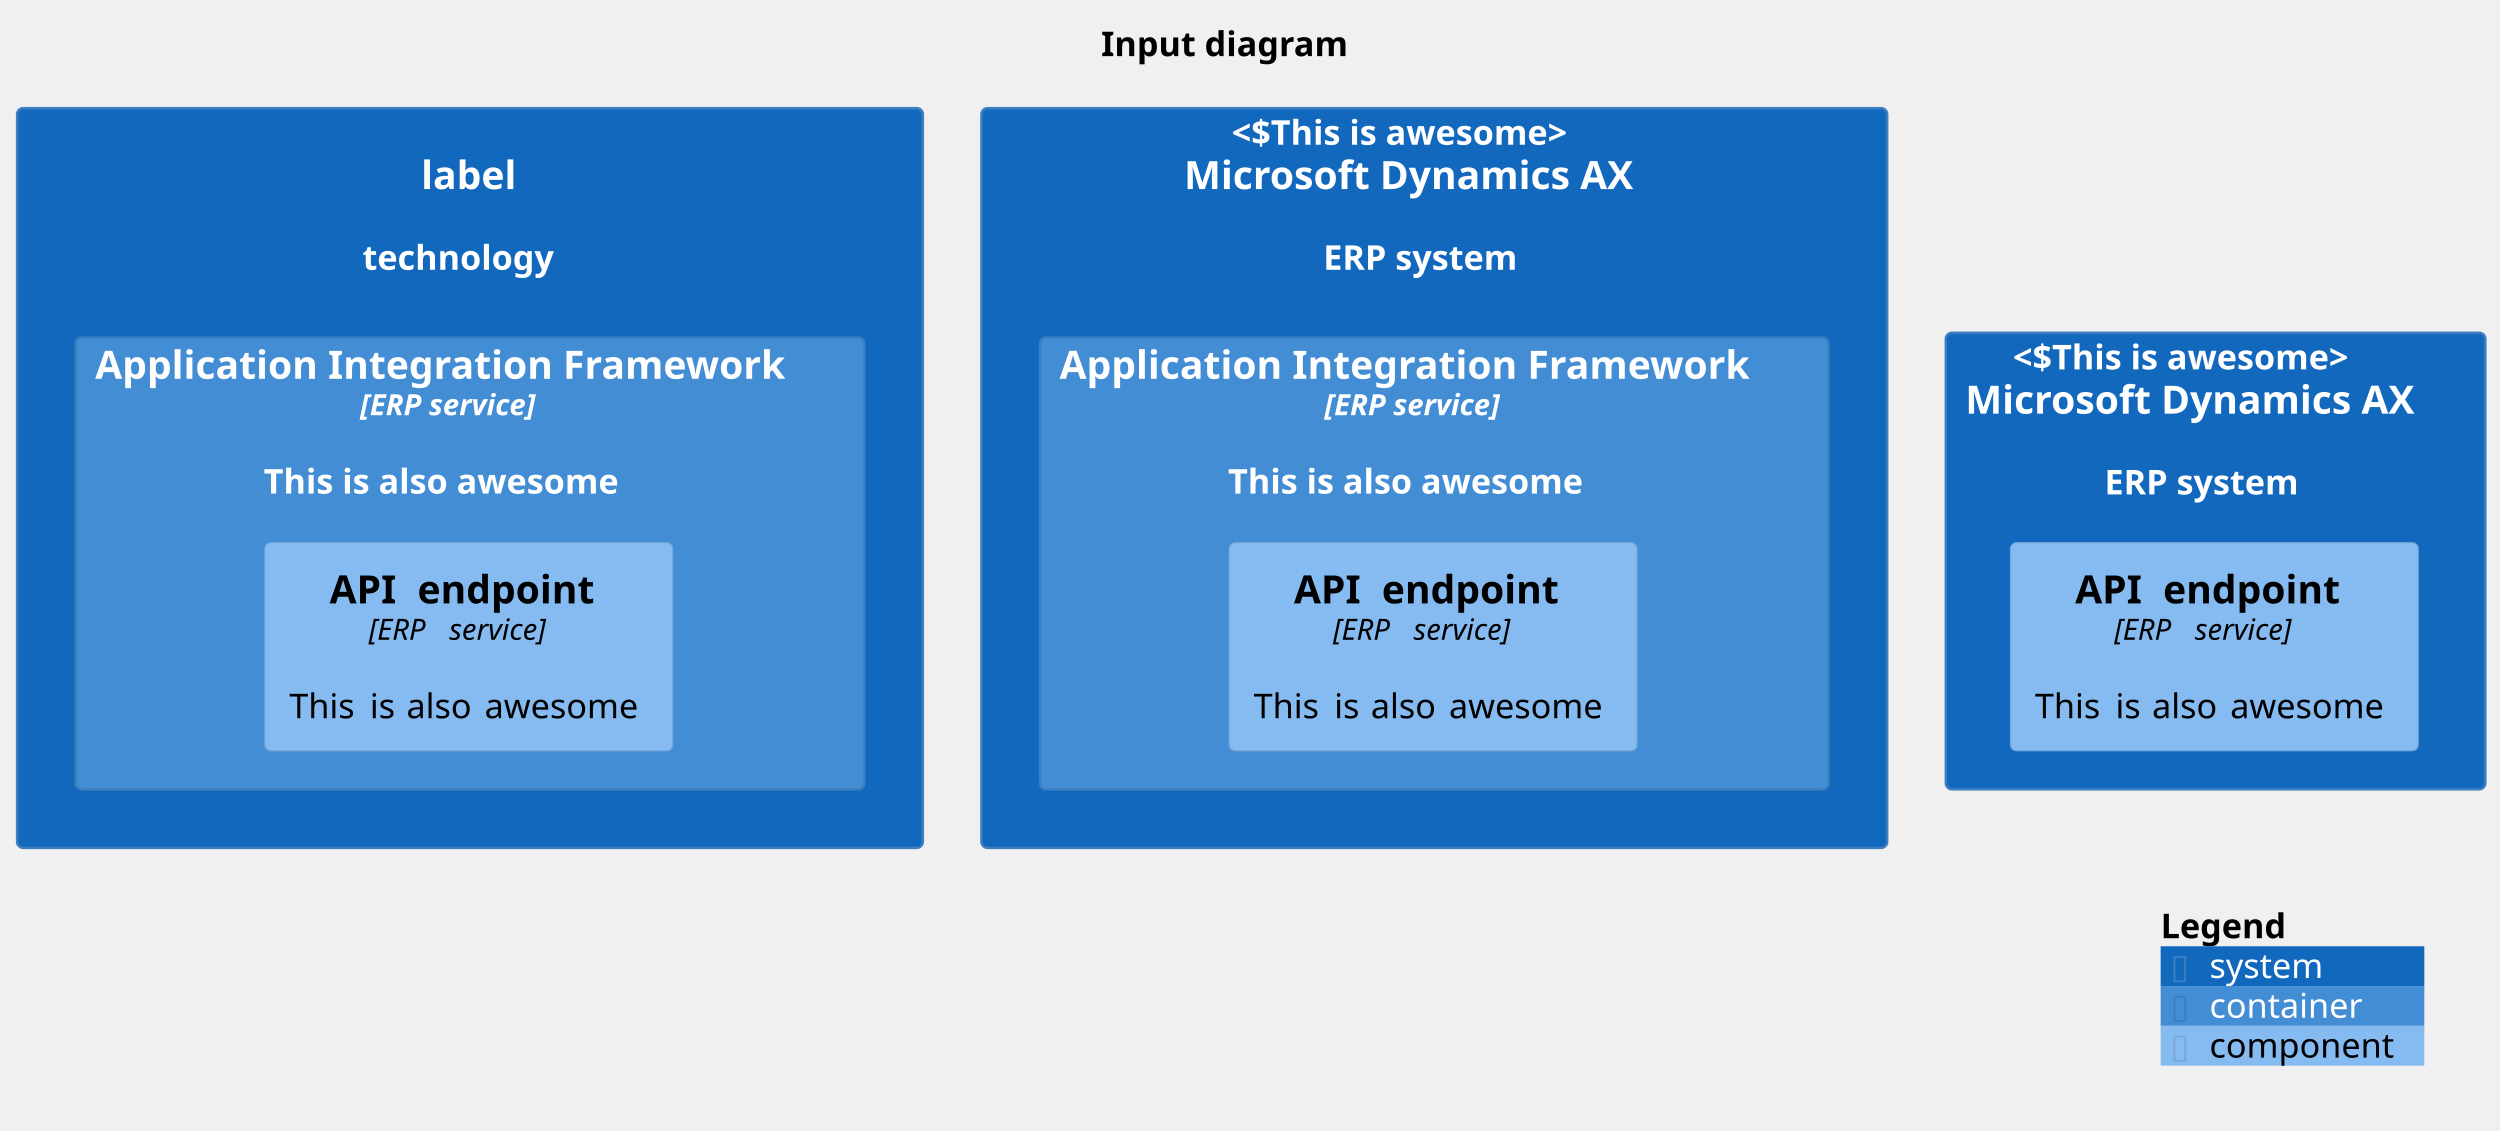
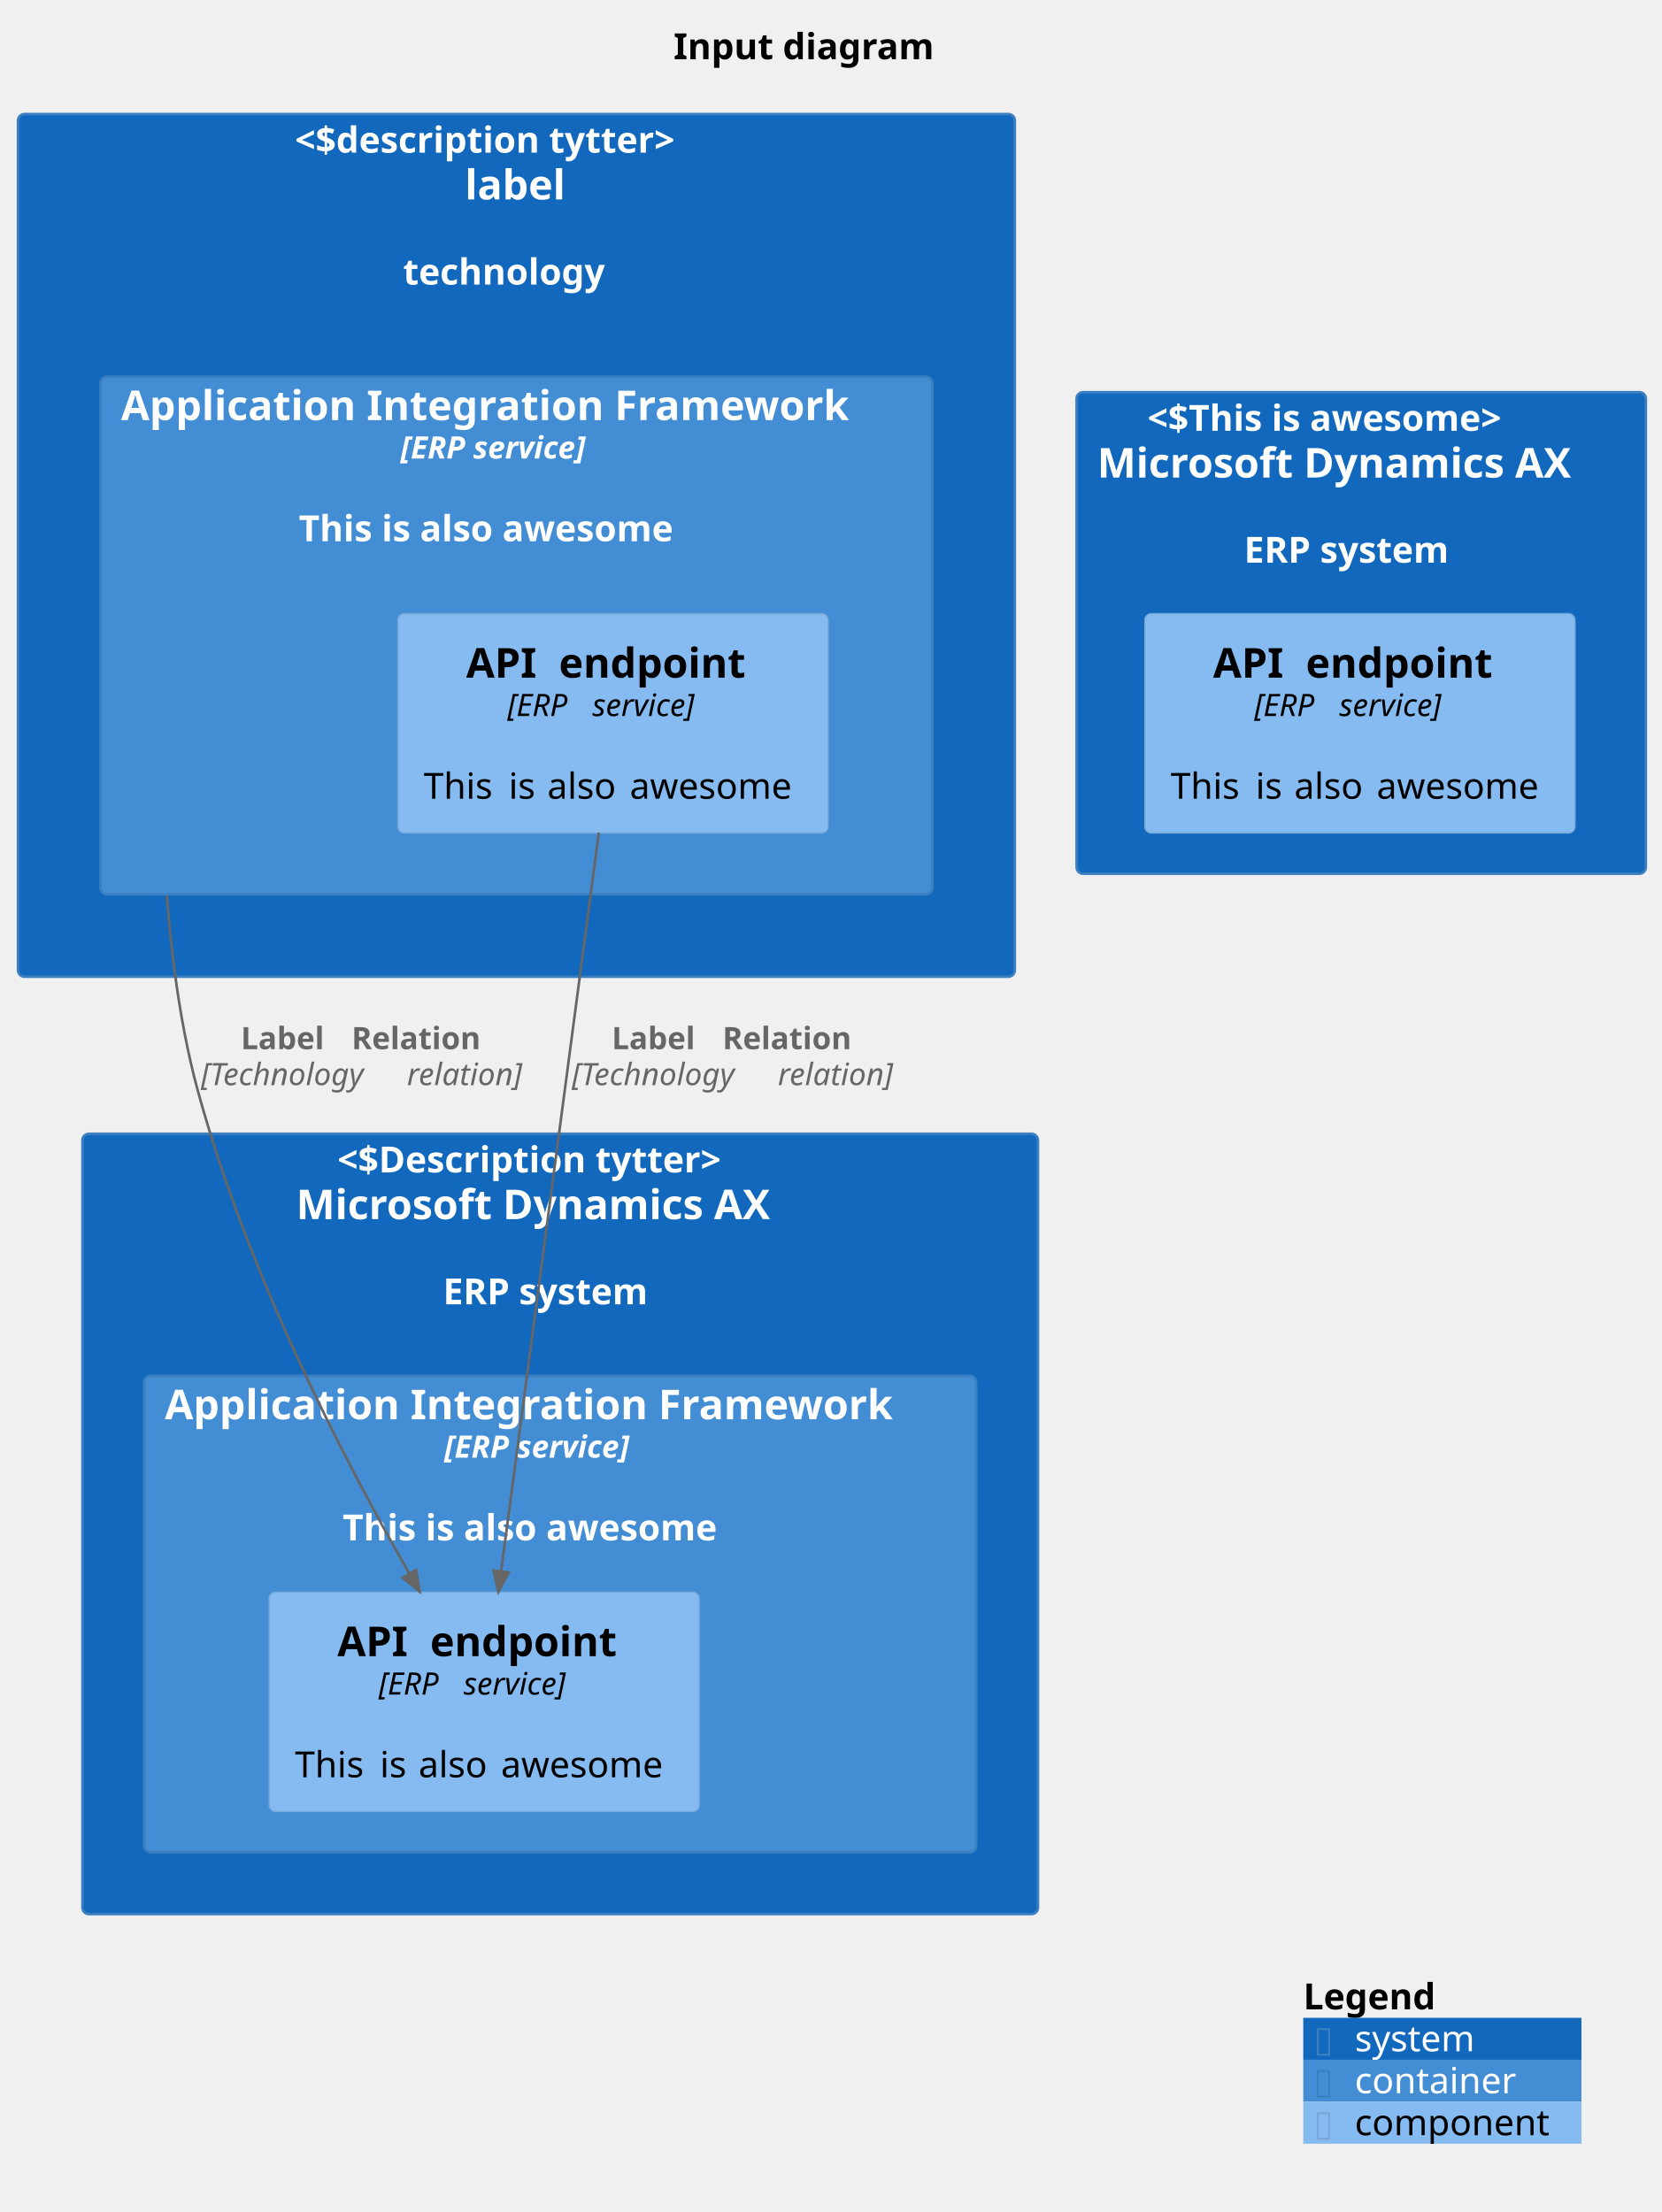
- <svg xmlns="http://www.w3.org/2000/svg" contentStyleType="text/css" height="463px" preserveAspectRatio="none" style="width:1024px;height:463px;background:#FFFFFF;" version="1.1" viewBox="0 0 1024 463" width="1024px" zoomAndPan="magnify">
+ <svg xmlns="http://www.w3.org/2000/svg" contentStyleType="text/css" height="859px" preserveAspectRatio="none" style="width:645px;height:859px;background:#FFFFFF;" version="1.1" viewBox="0 0 645 859" width="645px" zoomAndPan="magnify">
  <defs />
  <g>
-     <text fill="#000000" font-family="sans-serif" font-size="14" font-weight="bold" lengthAdjust="spacing" textLength="108" x="451" y="22.995">Input diagram</text>
+     <text fill="#000000" font-family="sans-serif" font-size="14" font-weight="bold" lengthAdjust="spacing" textLength="108" x="261.5" y="22.995">Input diagram</text>
    <g id="cluster_AX">
-       <rect fill="#1168BD" height="303" rx="2.5" ry="2.5" style="stroke:#3C7FC0;stroke-width:1.0;" width="371" x="7" y="44.297" />
-       <text fill="#FFFFFF" font-family="sans-serif" font-size="14" font-weight="bold" lengthAdjust="spacing" textLength="5" x="190" y="59.292"> </text>
-       <text fill="#FFFFFF" font-family="sans-serif" font-size="16" font-weight="bold" lengthAdjust="spacing" textLength="40" x="172.5" y="77.445">label</text>
-       <text fill="#FFFFFF" font-family="sans-serif" font-size="14" font-weight="bold" lengthAdjust="spacing" textLength="5" x="190" y="94.214"> </text>
-       <text fill="#FFFFFF" font-family="sans-serif" font-size="14" font-weight="bold" lengthAdjust="spacing" textLength="88" x="148.5" y="110.511">technology</text>
+       <rect fill="#1168BD" height="335" rx="2.5" ry="2.5" style="stroke:#3C7FC0;stroke-width:1.0;" width="387" x="7" y="44.297" />
+       <text fill="#FFFFFF" font-family="sans-serif" font-size="14" font-weight="bold" lengthAdjust="spacing" textLength="172" x="114.5" y="59.292">&lt;$description tytter&gt;</text>
+       <text fill="#FFFFFF" font-family="sans-serif" font-size="16" font-weight="bold" lengthAdjust="spacing" textLength="40" x="180.5" y="77.445">label</text>
+       <text fill="#FFFFFF" font-family="sans-serif" font-size="14" font-weight="bold" lengthAdjust="spacing" textLength="5" x="198" y="94.214"> </text>
+       <text fill="#FFFFFF" font-family="sans-serif" font-size="14" font-weight="bold" lengthAdjust="spacing" textLength="88" x="156.5" y="110.511">technology</text>
    </g>
    <g id="cluster_AIF">
-       <rect fill="#438DD5" height="185" rx="2.5" ry="2.5" style="stroke:#3C7FC0;stroke-width:1.0;" width="323" x="31" y="138.297" />
-       <text fill="#FFFFFF" font-family="sans-serif" font-size="16" font-weight="bold" lengthAdjust="spacing" textLength="307" x="39" y="155.148">Application Integration Framework</text>
-       <text fill="#FFFFFF" font-family="sans-serif" font-size="12" font-style="italic" font-weight="bold" lengthAdjust="spacing" textLength="90" x="147.5" y="170.06">[ERP service]</text>
-       <text fill="#FFFFFF" font-family="sans-serif" font-size="14" font-weight="bold" lengthAdjust="spacing" textLength="5" x="190" y="185.886"> </text>
-       <text fill="#FFFFFF" font-family="sans-serif" font-size="14" font-weight="bold" lengthAdjust="spacing" textLength="169" x="108" y="202.183">This is also awesome</text>
+       <rect fill="#438DD5" height="201" rx="2.5" ry="2.5" style="stroke:#3C7FC0;stroke-width:1.0;" width="323" x="39" y="146.297" />
+       <text fill="#FFFFFF" font-family="sans-serif" font-size="16" font-weight="bold" lengthAdjust="spacing" textLength="307" x="47" y="163.148">Application Integration Framework</text>
+       <text fill="#FFFFFF" font-family="sans-serif" font-size="12" font-style="italic" font-weight="bold" lengthAdjust="spacing" textLength="90" x="155.5" y="178.06">[ERP service]</text>
+       <text fill="#FFFFFF" font-family="sans-serif" font-size="14" font-weight="bold" lengthAdjust="spacing" textLength="5" x="198" y="193.886"> </text>
+       <text fill="#FFFFFF" font-family="sans-serif" font-size="14" font-weight="bold" lengthAdjust="spacing" textLength="169" x="116" y="210.183">This is also awesome</text>
    </g>
    <g id="cluster_AX2">
-       <rect fill="#1168BD" height="303" rx="2.5" ry="2.5" style="stroke:#3C7FC0;stroke-width:1.0;" width="371" x="402" y="44.297" />
-       <text fill="#FFFFFF" font-family="sans-serif" font-size="14" font-weight="bold" lengthAdjust="spacing" textLength="166" x="504.5" y="59.292">&lt;$This is awesome&gt;</text>
-       <text fill="#FFFFFF" font-family="sans-serif" font-size="16" font-weight="bold" lengthAdjust="spacing" textLength="205" x="485" y="77.445">Microsoft Dynamics AX</text>
-       <text fill="#FFFFFF" font-family="sans-serif" font-size="14" font-weight="bold" lengthAdjust="spacing" textLength="5" x="585" y="94.214"> </text>
-       <text fill="#FFFFFF" font-family="sans-serif" font-size="14" font-weight="bold" lengthAdjust="spacing" textLength="91" x="542" y="110.511">ERP system</text>
+       <rect fill="#1168BD" height="303" rx="2.5" ry="2.5" style="stroke:#3C7FC0;stroke-width:1.0;" width="371" x="32" y="440.297" />
+       <text fill="#FFFFFF" font-family="sans-serif" font-size="14" font-weight="bold" lengthAdjust="spacing" textLength="173" x="131" y="455.292">&lt;$Description tytter&gt;</text>
+       <text fill="#FFFFFF" font-family="sans-serif" font-size="16" font-weight="bold" lengthAdjust="spacing" textLength="205" x="115" y="473.445">Microsoft Dynamics AX</text>
+       <text fill="#FFFFFF" font-family="sans-serif" font-size="14" font-weight="bold" lengthAdjust="spacing" textLength="5" x="215" y="490.214"> </text>
+       <text fill="#FFFFFF" font-family="sans-serif" font-size="14" font-weight="bold" lengthAdjust="spacing" textLength="91" x="172" y="506.511">ERP system</text>
    </g>
    <g id="cluster_AIF2">
-       <rect fill="#438DD5" height="185" rx="2.5" ry="2.5" style="stroke:#3C7FC0;stroke-width:1.0;" width="323" x="426" y="138.297" />
-       <text fill="#FFFFFF" font-family="sans-serif" font-size="16" font-weight="bold" lengthAdjust="spacing" textLength="307" x="434" y="155.148">Application Integration Framework</text>
-       <text fill="#FFFFFF" font-family="sans-serif" font-size="12" font-style="italic" font-weight="bold" lengthAdjust="spacing" textLength="90" x="542.5" y="170.06">[ERP service]</text>
-       <text fill="#FFFFFF" font-family="sans-serif" font-size="14" font-weight="bold" lengthAdjust="spacing" textLength="5" x="585" y="185.886"> </text>
-       <text fill="#FFFFFF" font-family="sans-serif" font-size="14" font-weight="bold" lengthAdjust="spacing" textLength="169" x="503" y="202.183">This is also awesome</text>
+       <rect fill="#438DD5" height="185" rx="2.5" ry="2.5" style="stroke:#3C7FC0;stroke-width:1.0;" width="323" x="56" y="534.297" />
+       <text fill="#FFFFFF" font-family="sans-serif" font-size="16" font-weight="bold" lengthAdjust="spacing" textLength="307" x="64" y="551.148">Application Integration Framework</text>
+       <text fill="#FFFFFF" font-family="sans-serif" font-size="12" font-style="italic" font-weight="bold" lengthAdjust="spacing" textLength="90" x="172.5" y="566.061">[ERP service]</text>
+       <text fill="#FFFFFF" font-family="sans-serif" font-size="14" font-weight="bold" lengthAdjust="spacing" textLength="5" x="215" y="581.886"> </text>
+       <text fill="#FFFFFF" font-family="sans-serif" font-size="14" font-weight="bold" lengthAdjust="spacing" textLength="169" x="133" y="598.183">This is also awesome</text>
    </g>
    <g id="cluster_AX3">
-       <rect fill="#1168BD" height="187" rx="2.5" ry="2.5" style="stroke:#3C7FC0;stroke-width:1.0;" width="221" x="797" y="136.297" />
-       <text fill="#FFFFFF" font-family="sans-serif" font-size="14" font-weight="bold" lengthAdjust="spacing" textLength="166" x="824.5" y="151.292">&lt;$This is awesome&gt;</text>
-       <text fill="#FFFFFF" font-family="sans-serif" font-size="16" font-weight="bold" lengthAdjust="spacing" textLength="205" x="805" y="169.445">Microsoft Dynamics AX</text>
-       <text fill="#FFFFFF" font-family="sans-serif" font-size="14" font-weight="bold" lengthAdjust="spacing" textLength="5" x="905" y="186.214"> </text>
-       <text fill="#FFFFFF" font-family="sans-serif" font-size="14" font-weight="bold" lengthAdjust="spacing" textLength="91" x="862" y="202.511">ERP system</text>
+       <rect fill="#1168BD" height="187" rx="2.5" ry="2.5" style="stroke:#3C7FC0;stroke-width:1.0;" width="221" x="418" y="152.297" />
+       <text fill="#FFFFFF" font-family="sans-serif" font-size="14" font-weight="bold" lengthAdjust="spacing" textLength="166" x="445.5" y="167.292">&lt;$This is awesome&gt;</text>
+       <text fill="#FFFFFF" font-family="sans-serif" font-size="16" font-weight="bold" lengthAdjust="spacing" textLength="205" x="426" y="185.445">Microsoft Dynamics AX</text>
+       <text fill="#FFFFFF" font-family="sans-serif" font-size="14" font-weight="bold" lengthAdjust="spacing" textLength="5" x="526" y="202.214"> </text>
+       <text fill="#FFFFFF" font-family="sans-serif" font-size="14" font-weight="bold" lengthAdjust="spacing" textLength="91" x="483" y="218.511">ERP system</text>
    </g>
    <g id="elem_END">
-       <rect fill="#85BBF0" height="85.188" rx="2.5" ry="2.5" style="stroke:#78A8D8;stroke-width:0.5;" width="167" x="108.5" y="222.297" />
-       <text fill="#000000" font-family="sans-serif" font-size="16" font-weight="bold" lengthAdjust="spacing" textLength="30" x="135" y="247.148">API</text>
-       <text fill="#000000" font-family="sans-serif" font-size="16" font-weight="bold" lengthAdjust="spacing" textLength="6" x="165" y="247.148"> </text>
-       <text fill="#000000" font-family="sans-serif" font-size="16" font-weight="bold" lengthAdjust="spacing" textLength="78" x="171" y="247.148">endpoint</text>
-       <text fill="#000000" font-family="sans-serif" font-size="12" font-style="italic" lengthAdjust="spacing" textLength="29" x="151" y="262.06">[ERP</text>
-       <text fill="#000000" font-family="sans-serif" font-size="12" font-style="italic" lengthAdjust="spacing" textLength="4" x="180" y="262.06"> </text>
-       <text fill="#000000" font-family="sans-serif" font-size="12" font-style="italic" lengthAdjust="spacing" textLength="49" x="184" y="262.06">service]</text>
-       <text fill="#000000" font-family="sans-serif" font-size="14" lengthAdjust="spacing" textLength="4" x="190" y="277.886"> </text>
-       <text fill="#000000" font-family="sans-serif" font-size="14" lengthAdjust="spacing" textLength="29" x="118.5" y="294.183">This</text>
-       <text fill="#000000" font-family="sans-serif" font-size="14" lengthAdjust="spacing" textLength="4" x="147.5" y="294.183"> </text>
-       <text fill="#000000" font-family="sans-serif" font-size="14" lengthAdjust="spacing" textLength="11" x="151.5" y="294.183">is</text>
-       <text fill="#000000" font-family="sans-serif" font-size="14" lengthAdjust="spacing" textLength="4" x="162.5" y="294.183"> </text>
-       <text fill="#000000" font-family="sans-serif" font-size="14" lengthAdjust="spacing" textLength="28" x="166.5" y="294.183">also</text>
-       <text fill="#000000" font-family="sans-serif" font-size="14" lengthAdjust="spacing" textLength="4" x="194.5" y="294.183"> </text>
-       <text fill="#000000" font-family="sans-serif" font-size="14" lengthAdjust="spacing" textLength="67" x="198.5" y="294.183">awesome</text>
+       <rect fill="#85BBF0" height="85.188" rx="2.5" ry="2.5" style="stroke:#78A8D8;stroke-width:0.5;" width="167" x="154.5" y="238.297" />
+       <text fill="#000000" font-family="sans-serif" font-size="16" font-weight="bold" lengthAdjust="spacing" textLength="30" x="181" y="263.148">API</text>
+       <text fill="#000000" font-family="sans-serif" font-size="16" font-weight="bold" lengthAdjust="spacing" textLength="6" x="211" y="263.148"> </text>
+       <text fill="#000000" font-family="sans-serif" font-size="16" font-weight="bold" lengthAdjust="spacing" textLength="78" x="217" y="263.148">endpoint</text>
+       <text fill="#000000" font-family="sans-serif" font-size="12" font-style="italic" lengthAdjust="spacing" textLength="29" x="197" y="278.06">[ERP</text>
+       <text fill="#000000" font-family="sans-serif" font-size="12" font-style="italic" lengthAdjust="spacing" textLength="4" x="226" y="278.06"> </text>
+       <text fill="#000000" font-family="sans-serif" font-size="12" font-style="italic" lengthAdjust="spacing" textLength="49" x="230" y="278.06">service]</text>
+       <text fill="#000000" font-family="sans-serif" font-size="14" lengthAdjust="spacing" textLength="4" x="236" y="293.886"> </text>
+       <text fill="#000000" font-family="sans-serif" font-size="14" lengthAdjust="spacing" textLength="29" x="164.5" y="310.183">This</text>
+       <text fill="#000000" font-family="sans-serif" font-size="14" lengthAdjust="spacing" textLength="4" x="193.5" y="310.183"> </text>
+       <text fill="#000000" font-family="sans-serif" font-size="14" lengthAdjust="spacing" textLength="11" x="197.5" y="310.183">is</text>
+       <text fill="#000000" font-family="sans-serif" font-size="14" lengthAdjust="spacing" textLength="4" x="208.5" y="310.183"> </text>
+       <text fill="#000000" font-family="sans-serif" font-size="14" lengthAdjust="spacing" textLength="28" x="212.5" y="310.183">also</text>
+       <text fill="#000000" font-family="sans-serif" font-size="14" lengthAdjust="spacing" textLength="4" x="240.5" y="310.183"> </text>
+       <text fill="#000000" font-family="sans-serif" font-size="14" lengthAdjust="spacing" textLength="67" x="244.5" y="310.183">awesome</text>
    </g>
    <g id="elem_END2">
-       <rect fill="#85BBF0" height="85.188" rx="2.5" ry="2.5" style="stroke:#78A8D8;stroke-width:0.5;" width="167" x="503.5" y="222.297" />
-       <text fill="#000000" font-family="sans-serif" font-size="16" font-weight="bold" lengthAdjust="spacing" textLength="30" x="530" y="247.148">API</text>
-       <text fill="#000000" font-family="sans-serif" font-size="16" font-weight="bold" lengthAdjust="spacing" textLength="6" x="560" y="247.148"> </text>
-       <text fill="#000000" font-family="sans-serif" font-size="16" font-weight="bold" lengthAdjust="spacing" textLength="78" x="566" y="247.148">endpoint</text>
-       <text fill="#000000" font-family="sans-serif" font-size="12" font-style="italic" lengthAdjust="spacing" textLength="29" x="546" y="262.06">[ERP</text>
-       <text fill="#000000" font-family="sans-serif" font-size="12" font-style="italic" lengthAdjust="spacing" textLength="4" x="575" y="262.06"> </text>
-       <text fill="#000000" font-family="sans-serif" font-size="12" font-style="italic" lengthAdjust="spacing" textLength="49" x="579" y="262.06">service]</text>
-       <text fill="#000000" font-family="sans-serif" font-size="14" lengthAdjust="spacing" textLength="4" x="585" y="277.886"> </text>
-       <text fill="#000000" font-family="sans-serif" font-size="14" lengthAdjust="spacing" textLength="29" x="513.5" y="294.183">This</text>
-       <text fill="#000000" font-family="sans-serif" font-size="14" lengthAdjust="spacing" textLength="4" x="542.5" y="294.183"> </text>
-       <text fill="#000000" font-family="sans-serif" font-size="14" lengthAdjust="spacing" textLength="11" x="546.5" y="294.183">is</text>
-       <text fill="#000000" font-family="sans-serif" font-size="14" lengthAdjust="spacing" textLength="4" x="557.5" y="294.183"> </text>
-       <text fill="#000000" font-family="sans-serif" font-size="14" lengthAdjust="spacing" textLength="28" x="561.5" y="294.183">also</text>
-       <text fill="#000000" font-family="sans-serif" font-size="14" lengthAdjust="spacing" textLength="4" x="589.5" y="294.183"> </text>
-       <text fill="#000000" font-family="sans-serif" font-size="14" lengthAdjust="spacing" textLength="67" x="593.5" y="294.183">awesome</text>
+       <rect fill="#85BBF0" height="85.188" rx="2.5" ry="2.5" style="stroke:#78A8D8;stroke-width:0.5;" width="167" x="104.5" y="618.297" />
+       <text fill="#000000" font-family="sans-serif" font-size="16" font-weight="bold" lengthAdjust="spacing" textLength="30" x="131" y="643.148">API</text>
+       <text fill="#000000" font-family="sans-serif" font-size="16" font-weight="bold" lengthAdjust="spacing" textLength="6" x="161" y="643.148"> </text>
+       <text fill="#000000" font-family="sans-serif" font-size="16" font-weight="bold" lengthAdjust="spacing" textLength="78" x="167" y="643.148">endpoint</text>
+       <text fill="#000000" font-family="sans-serif" font-size="12" font-style="italic" lengthAdjust="spacing" textLength="29" x="147" y="658.061">[ERP</text>
+       <text fill="#000000" font-family="sans-serif" font-size="12" font-style="italic" lengthAdjust="spacing" textLength="4" x="176" y="658.061"> </text>
+       <text fill="#000000" font-family="sans-serif" font-size="12" font-style="italic" lengthAdjust="spacing" textLength="49" x="180" y="658.061">service]</text>
+       <text fill="#000000" font-family="sans-serif" font-size="14" lengthAdjust="spacing" textLength="4" x="186" y="673.886"> </text>
+       <text fill="#000000" font-family="sans-serif" font-size="14" lengthAdjust="spacing" textLength="29" x="114.5" y="690.183">This</text>
+       <text fill="#000000" font-family="sans-serif" font-size="14" lengthAdjust="spacing" textLength="4" x="143.5" y="690.183"> </text>
+       <text fill="#000000" font-family="sans-serif" font-size="14" lengthAdjust="spacing" textLength="11" x="147.5" y="690.183">is</text>
+       <text fill="#000000" font-family="sans-serif" font-size="14" lengthAdjust="spacing" textLength="4" x="158.5" y="690.183"> </text>
+       <text fill="#000000" font-family="sans-serif" font-size="14" lengthAdjust="spacing" textLength="28" x="162.5" y="690.183">also</text>
+       <text fill="#000000" font-family="sans-serif" font-size="14" lengthAdjust="spacing" textLength="4" x="190.5" y="690.183"> </text>
+       <text fill="#000000" font-family="sans-serif" font-size="14" lengthAdjust="spacing" textLength="67" x="194.5" y="690.183">awesome</text>
    </g>
    <g id="elem_END3">
-       <rect fill="#85BBF0" height="85.188" rx="2.5" ry="2.5" style="stroke:#78A8D8;stroke-width:0.5;" width="167" x="823.5" y="222.297" />
-       <text fill="#000000" font-family="sans-serif" font-size="16" font-weight="bold" lengthAdjust="spacing" textLength="30" x="850" y="247.148">API</text>
-       <text fill="#000000" font-family="sans-serif" font-size="16" font-weight="bold" lengthAdjust="spacing" textLength="6" x="880" y="247.148"> </text>
-       <text fill="#000000" font-family="sans-serif" font-size="16" font-weight="bold" lengthAdjust="spacing" textLength="78" x="886" y="247.148">endpoint</text>
-       <text fill="#000000" font-family="sans-serif" font-size="12" font-style="italic" lengthAdjust="spacing" textLength="29" x="866" y="262.06">[ERP</text>
-       <text fill="#000000" font-family="sans-serif" font-size="12" font-style="italic" lengthAdjust="spacing" textLength="4" x="895" y="262.06"> </text>
-       <text fill="#000000" font-family="sans-serif" font-size="12" font-style="italic" lengthAdjust="spacing" textLength="49" x="899" y="262.06">service]</text>
-       <text fill="#000000" font-family="sans-serif" font-size="14" lengthAdjust="spacing" textLength="4" x="905" y="277.886"> </text>
-       <text fill="#000000" font-family="sans-serif" font-size="14" lengthAdjust="spacing" textLength="29" x="833.5" y="294.183">This</text>
-       <text fill="#000000" font-family="sans-serif" font-size="14" lengthAdjust="spacing" textLength="4" x="862.5" y="294.183"> </text>
-       <text fill="#000000" font-family="sans-serif" font-size="14" lengthAdjust="spacing" textLength="11" x="866.5" y="294.183">is</text>
-       <text fill="#000000" font-family="sans-serif" font-size="14" lengthAdjust="spacing" textLength="4" x="877.5" y="294.183"> </text>
-       <text fill="#000000" font-family="sans-serif" font-size="14" lengthAdjust="spacing" textLength="28" x="881.5" y="294.183">also</text>
-       <text fill="#000000" font-family="sans-serif" font-size="14" lengthAdjust="spacing" textLength="4" x="909.5" y="294.183"> </text>
-       <text fill="#000000" font-family="sans-serif" font-size="14" lengthAdjust="spacing" textLength="67" x="913.5" y="294.183">awesome</text>
+       <rect fill="#85BBF0" height="85.188" rx="2.5" ry="2.5" style="stroke:#78A8D8;stroke-width:0.5;" width="167" x="444.5" y="238.297" />
+       <text fill="#000000" font-family="sans-serif" font-size="16" font-weight="bold" lengthAdjust="spacing" textLength="30" x="471" y="263.148">API</text>
+       <text fill="#000000" font-family="sans-serif" font-size="16" font-weight="bold" lengthAdjust="spacing" textLength="6" x="501" y="263.148"> </text>
+       <text fill="#000000" font-family="sans-serif" font-size="16" font-weight="bold" lengthAdjust="spacing" textLength="78" x="507" y="263.148">endpoint</text>
+       <text fill="#000000" font-family="sans-serif" font-size="12" font-style="italic" lengthAdjust="spacing" textLength="29" x="487" y="278.06">[ERP</text>
+       <text fill="#000000" font-family="sans-serif" font-size="12" font-style="italic" lengthAdjust="spacing" textLength="4" x="516" y="278.06"> </text>
+       <text fill="#000000" font-family="sans-serif" font-size="12" font-style="italic" lengthAdjust="spacing" textLength="49" x="520" y="278.06">service]</text>
+       <text fill="#000000" font-family="sans-serif" font-size="14" lengthAdjust="spacing" textLength="4" x="526" y="293.886"> </text>
+       <text fill="#000000" font-family="sans-serif" font-size="14" lengthAdjust="spacing" textLength="29" x="454.5" y="310.183">This</text>
+       <text fill="#000000" font-family="sans-serif" font-size="14" lengthAdjust="spacing" textLength="4" x="483.5" y="310.183"> </text>
+       <text fill="#000000" font-family="sans-serif" font-size="14" lengthAdjust="spacing" textLength="11" x="487.5" y="310.183">is</text>
+       <text fill="#000000" font-family="sans-serif" font-size="14" lengthAdjust="spacing" textLength="4" x="498.5" y="310.183"> </text>
+       <text fill="#000000" font-family="sans-serif" font-size="14" lengthAdjust="spacing" textLength="28" x="502.5" y="310.183">also</text>
+       <text fill="#000000" font-family="sans-serif" font-size="14" lengthAdjust="spacing" textLength="4" x="530.5" y="310.183"> </text>
+       <text fill="#000000" font-family="sans-serif" font-size="14" lengthAdjust="spacing" textLength="67" x="534.5" y="310.183">awesome</text>
    </g>
-     <rect fill="none" height="16.297" style="stroke:none;stroke-width:1.0;" width="108" x="885" y="371.297" />
-     <text fill="#000000" font-family="sans-serif" font-size="14" font-weight="bold" lengthAdjust="spacing" textLength="59" x="885" y="384.292">Legend</text>
-     <text fill="#FFFFFF" font-family="sans-serif" font-size="14" lengthAdjust="spacing" textLength="4" x="944" y="384.292"> </text>
-     <rect fill="#1168BD" height="16.297" style="stroke:none;stroke-width:1.0;" width="108" x="885" y="387.594" />
-     <text fill="#3C7FC0" font-family="sans-serif" font-size="14" lengthAdjust="spacing" textLength="8" x="889" y="400.589">▯</text>
-     <text fill="#FFFFFF" font-family="sans-serif" font-size="14" lengthAdjust="spacing" textLength="4" x="897" y="400.589"> </text>
-     <text fill="#FFFFFF" font-family="sans-serif" font-size="14" lengthAdjust="spacing" textLength="50" x="905" y="400.589">system</text>
-     <text fill="#FFFFFF" font-family="sans-serif" font-size="14" lengthAdjust="spacing" textLength="4" x="959" y="400.589"> </text>
-     <rect fill="#438DD5" height="16.297" style="stroke:none;stroke-width:1.0;" width="108" x="885" y="403.891" />
-     <text fill="#3C7FC0" font-family="sans-serif" font-size="14" lengthAdjust="spacing" textLength="8" x="889" y="416.886">▯</text>
-     <text fill="#FFFFFF" font-family="sans-serif" font-size="14" lengthAdjust="spacing" textLength="4" x="897" y="416.886"> </text>
-     <text fill="#FFFFFF" font-family="sans-serif" font-size="14" lengthAdjust="spacing" textLength="65" x="905" y="416.886">container</text>
-     <text fill="#FFFFFF" font-family="sans-serif" font-size="14" lengthAdjust="spacing" textLength="4" x="974" y="416.886"> </text>
-     <rect fill="#85BBF0" height="16.297" style="stroke:none;stroke-width:1.0;" width="108" x="885" y="420.188" />
-     <text fill="#78A8D8" font-family="sans-serif" font-size="14" lengthAdjust="spacing" textLength="8" x="889" y="433.183">▯</text>
-     <text fill="#FFFFFF" font-family="sans-serif" font-size="14" lengthAdjust="spacing" textLength="4" x="897" y="433.183"> </text>
-     <text fill="#000000" font-family="sans-serif" font-size="14" lengthAdjust="spacing" textLength="80" x="905" y="433.183">component</text>
-     <text fill="#FFFFFF" font-family="sans-serif" font-size="14" lengthAdjust="spacing" textLength="4" x="989" y="433.183"> </text>
-     <line style="stroke:none;stroke-width:1.0;" x1="885" x2="993" y1="371.297" y2="371.297" />
-     <line style="stroke:none;stroke-width:1.0;" x1="885" x2="993" y1="387.594" y2="387.594" />
-     <line style="stroke:none;stroke-width:1.0;" x1="885" x2="993" y1="403.891" y2="403.891" />
-     <line style="stroke:none;stroke-width:1.0;" x1="885" x2="993" y1="420.188" y2="420.188" />
-     <line style="stroke:none;stroke-width:1.0;" x1="885" x2="993" y1="436.484" y2="436.484" />
-     <line style="stroke:none;stroke-width:1.0;" x1="885" x2="885" y1="371.297" y2="436.484" />
-     <line style="stroke:none;stroke-width:1.0;" x1="993" x2="993" y1="371.297" y2="436.484" />
+     <g id="link_END_END2">
+       <path d="M232.51,323.327 C222.89,396.017 204.169,537.526 194.549,610.266 " fill="none" id="END-to-END2" style="stroke:#666666;stroke-width:1.0;" />
+       <polygon fill="#666666" points="193.5,618.197,197.523,610.659,191.575,609.873,193.5,618.197" style="stroke:#666666;stroke-width:1.0;" />
+       <text fill="#666666" font-family="sans-serif" font-size="12" font-weight="bold" lengthAdjust="spacing" textLength="39" x="237.5" y="407.435">Label</text>
+       <text fill="#666666" font-family="sans-serif" font-size="12" font-weight="bold" lengthAdjust="spacing" textLength="4" x="276.5" y="407.435"> </text>
+       <text fill="#666666" font-family="sans-serif" font-size="12" font-weight="bold" lengthAdjust="spacing" textLength="59" x="280.5" y="407.435">Relation</text>
+       <text fill="#666666" font-family="sans-serif" font-size="12" font-style="italic" lengthAdjust="spacing" textLength="76" x="222" y="421.404">[Technology</text>
+       <text fill="#666666" font-family="sans-serif" font-size="12" font-style="italic" lengthAdjust="spacing" textLength="4" x="298" y="421.404"> </text>
+       <text fill="#666666" font-family="sans-serif" font-size="12" font-style="italic" lengthAdjust="spacing" textLength="53" x="302" y="421.404">relation]</text>
+     </g>
+     <g id="link_AIF_END2">
+       <path d="M64.761,347.652 C64.906,349.53 65.06,351.427 65.225,353.341 C65.887,360.996 66.721,368.915 67.771,376.911 C69.872,392.902 72.835,409.199 77,424.297 C96.71,495.757 132.745,565.365 158.965,611.154 " fill="none" id="AIF-to-END2" style="stroke:#666666;stroke-width:1.0;" />
+       <polygon fill="#666666" points="162.94,618.097,161.568,609.664,156.361,612.645,162.94,618.097" style="stroke:#666666;stroke-width:1.0;" />
+       <text fill="#666666" font-family="sans-serif" font-size="12" font-weight="bold" lengthAdjust="spacing" textLength="39" x="93.5" y="407.435">Label</text>
+       <text fill="#666666" font-family="sans-serif" font-size="12" font-weight="bold" lengthAdjust="spacing" textLength="4" x="132.5" y="407.435"> </text>
+       <text fill="#666666" font-family="sans-serif" font-size="12" font-weight="bold" lengthAdjust="spacing" textLength="59" x="136.5" y="407.435">Relation</text>
+       <text fill="#666666" font-family="sans-serif" font-size="12" font-style="italic" lengthAdjust="spacing" textLength="76" x="78" y="421.404">[Technology</text>
+       <text fill="#666666" font-family="sans-serif" font-size="12" font-style="italic" lengthAdjust="spacing" textLength="4" x="154" y="421.404"> </text>
+       <text fill="#666666" font-family="sans-serif" font-size="12" font-style="italic" lengthAdjust="spacing" textLength="53" x="158" y="421.404">relation]</text>
+     </g>
+     <rect fill="none" height="16.297" style="stroke:none;stroke-width:1.0;" width="108" x="506" y="767.297" />
+     <text fill="#000000" font-family="sans-serif" font-size="14" font-weight="bold" lengthAdjust="spacing" textLength="59" x="506" y="780.292">Legend</text>
+     <text fill="#FFFFFF" font-family="sans-serif" font-size="14" lengthAdjust="spacing" textLength="4" x="565" y="780.292"> </text>
+     <rect fill="#1168BD" height="16.297" style="stroke:none;stroke-width:1.0;" width="108" x="506" y="783.594" />
+     <text fill="#3C7FC0" font-family="sans-serif" font-size="14" lengthAdjust="spacing" textLength="8" x="510" y="796.589">▯</text>
+     <text fill="#FFFFFF" font-family="sans-serif" font-size="14" lengthAdjust="spacing" textLength="4" x="518" y="796.589"> </text>
+     <text fill="#FFFFFF" font-family="sans-serif" font-size="14" lengthAdjust="spacing" textLength="50" x="526" y="796.589">system</text>
+     <text fill="#FFFFFF" font-family="sans-serif" font-size="14" lengthAdjust="spacing" textLength="4" x="580" y="796.589"> </text>
+     <rect fill="#438DD5" height="16.297" style="stroke:none;stroke-width:1.0;" width="108" x="506" y="799.891" />
+     <text fill="#3C7FC0" font-family="sans-serif" font-size="14" lengthAdjust="spacing" textLength="8" x="510" y="812.886">▯</text>
+     <text fill="#FFFFFF" font-family="sans-serif" font-size="14" lengthAdjust="spacing" textLength="4" x="518" y="812.886"> </text>
+     <text fill="#FFFFFF" font-family="sans-serif" font-size="14" lengthAdjust="spacing" textLength="65" x="526" y="812.886">container</text>
+     <text fill="#FFFFFF" font-family="sans-serif" font-size="14" lengthAdjust="spacing" textLength="4" x="595" y="812.886"> </text>
+     <rect fill="#85BBF0" height="16.297" style="stroke:none;stroke-width:1.0;" width="108" x="506" y="816.188" />
+     <text fill="#78A8D8" font-family="sans-serif" font-size="14" lengthAdjust="spacing" textLength="8" x="510" y="829.183">▯</text>
+     <text fill="#FFFFFF" font-family="sans-serif" font-size="14" lengthAdjust="spacing" textLength="4" x="518" y="829.183"> </text>
+     <text fill="#000000" font-family="sans-serif" font-size="14" lengthAdjust="spacing" textLength="80" x="526" y="829.183">component</text>
+     <text fill="#FFFFFF" font-family="sans-serif" font-size="14" lengthAdjust="spacing" textLength="4" x="610" y="829.183"> </text>
+     <line style="stroke:none;stroke-width:1.0;" x1="506" x2="614" y1="767.297" y2="767.297" />
+     <line style="stroke:none;stroke-width:1.0;" x1="506" x2="614" y1="783.594" y2="783.594" />
+     <line style="stroke:none;stroke-width:1.0;" x1="506" x2="614" y1="799.891" y2="799.891" />
+     <line style="stroke:none;stroke-width:1.0;" x1="506" x2="614" y1="816.188" y2="816.188" />
+     <line style="stroke:none;stroke-width:1.0;" x1="506" x2="614" y1="832.484" y2="832.484" />
+     <line style="stroke:none;stroke-width:1.0;" x1="506" x2="506" y1="767.297" y2="832.484" />
+     <line style="stroke:none;stroke-width:1.0;" x1="614" x2="614" y1="767.297" y2="832.484" />
  </g>
</svg>
